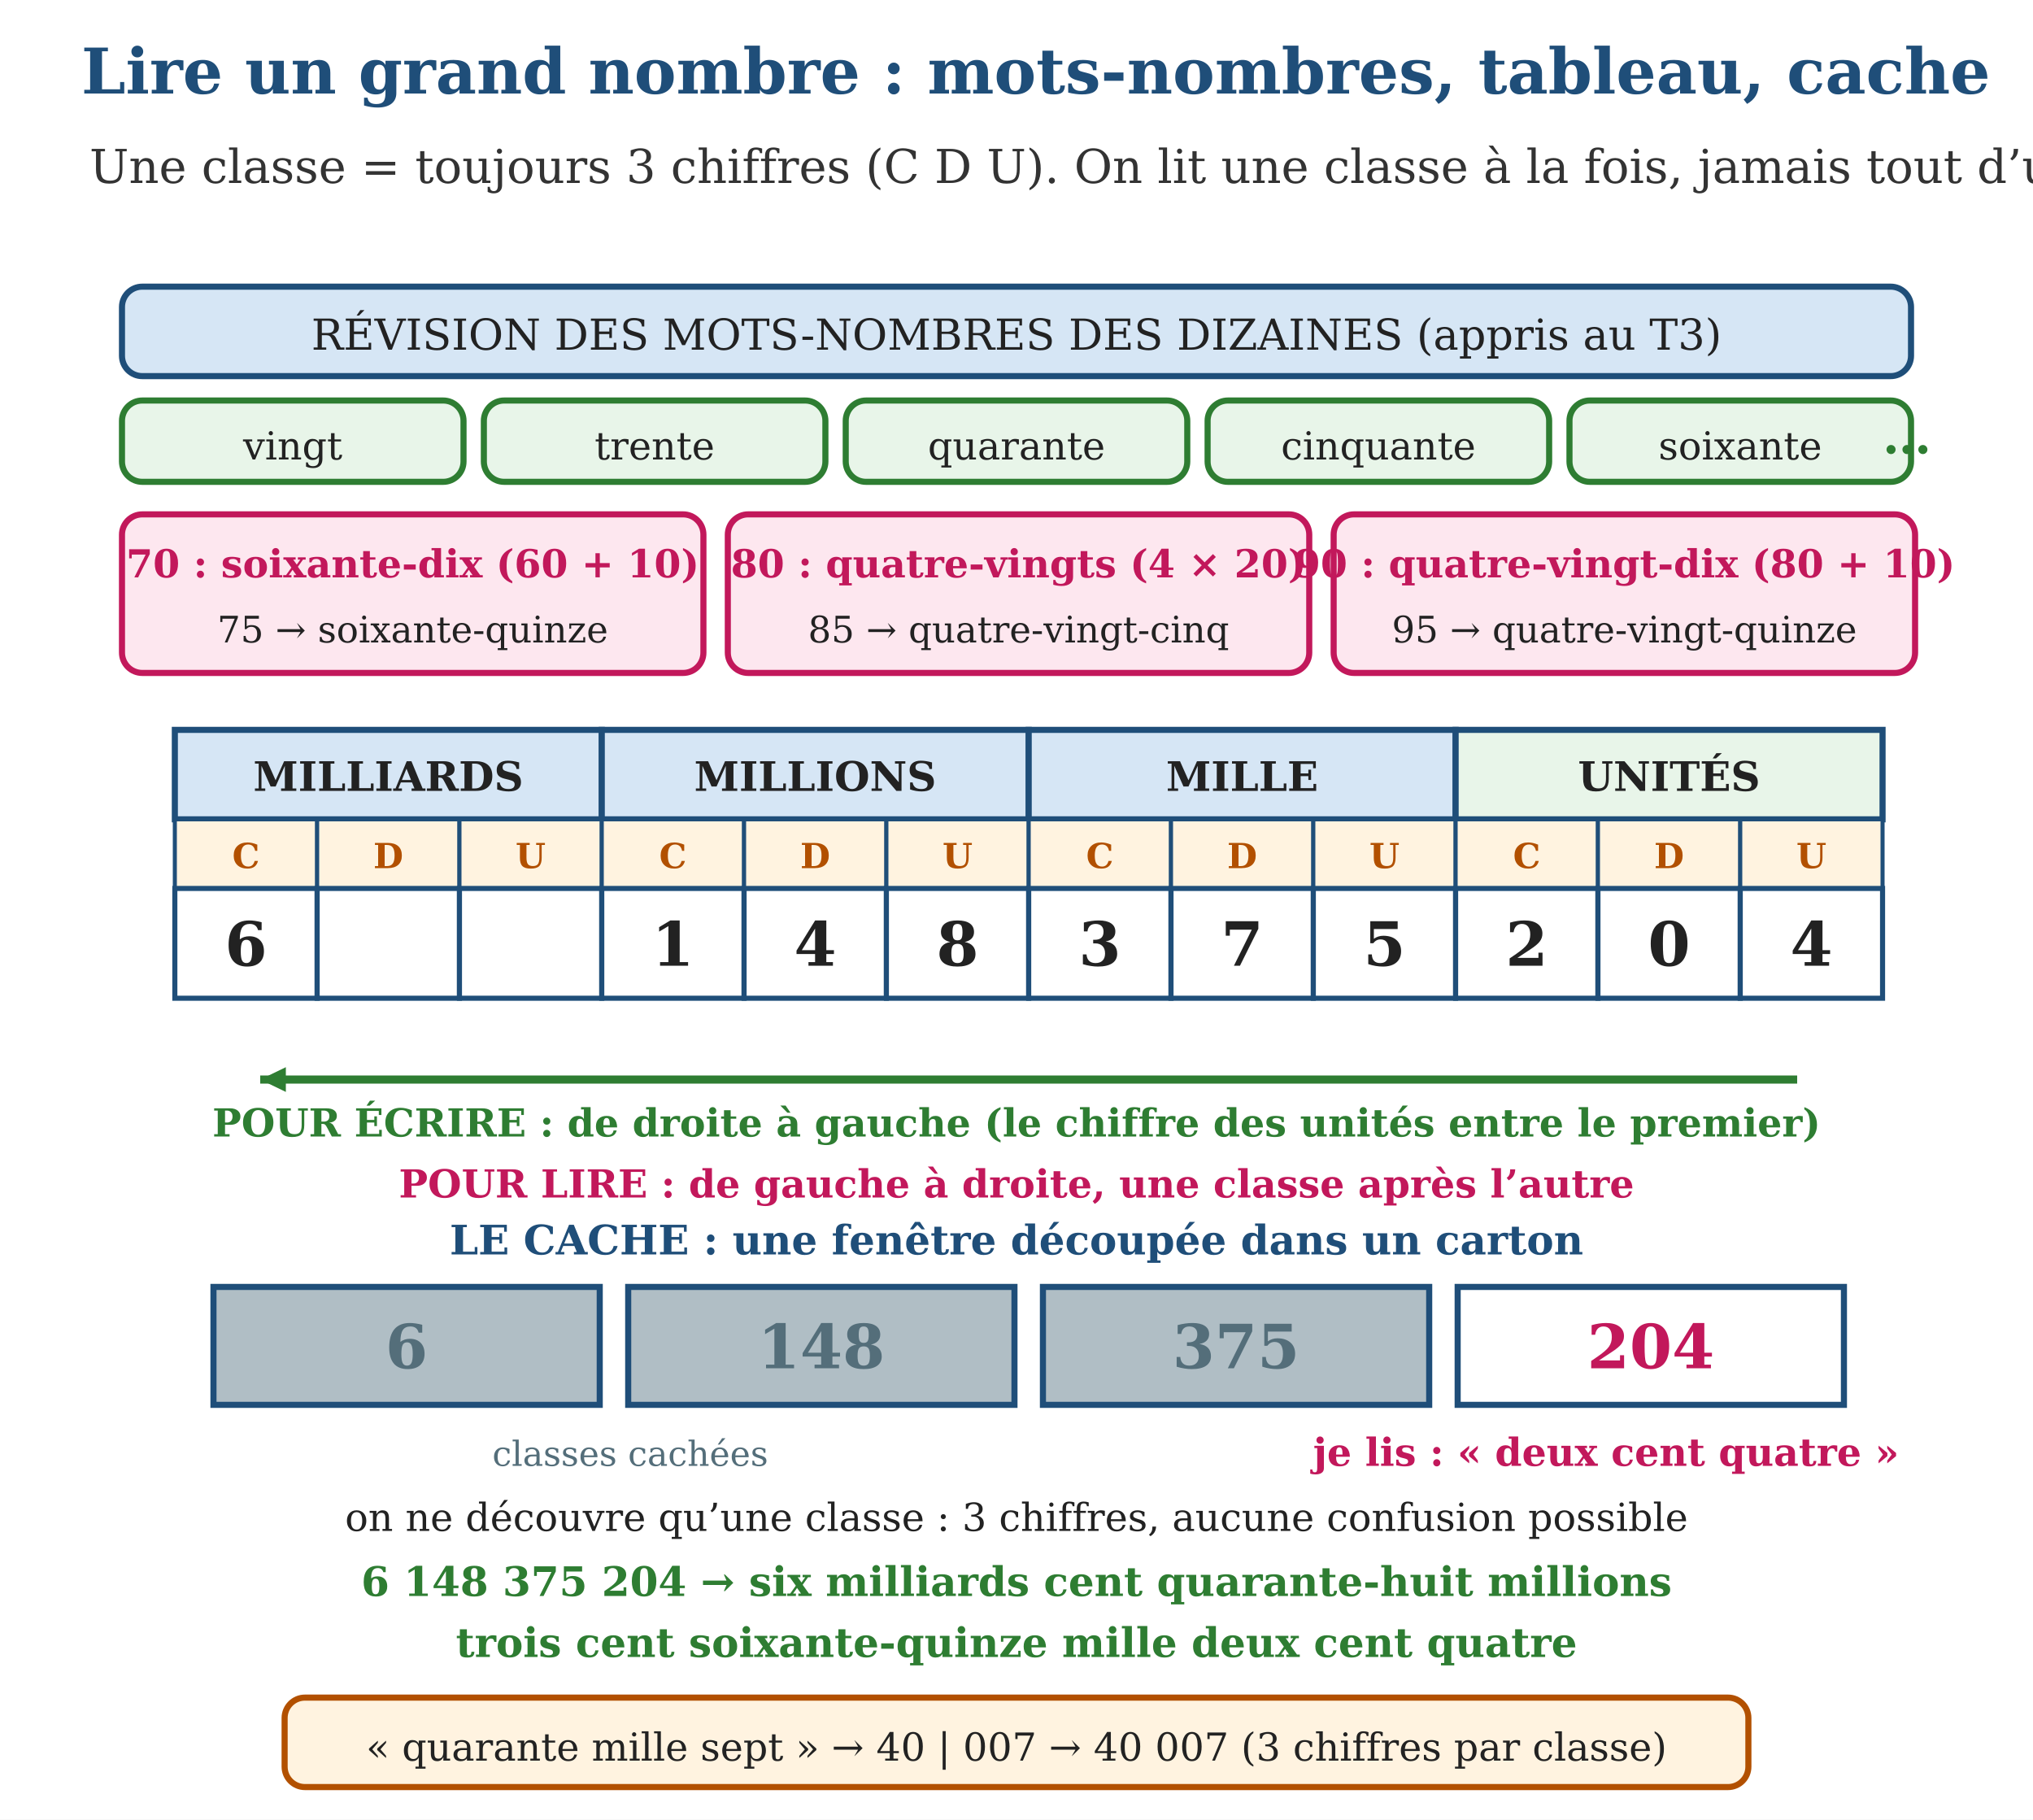
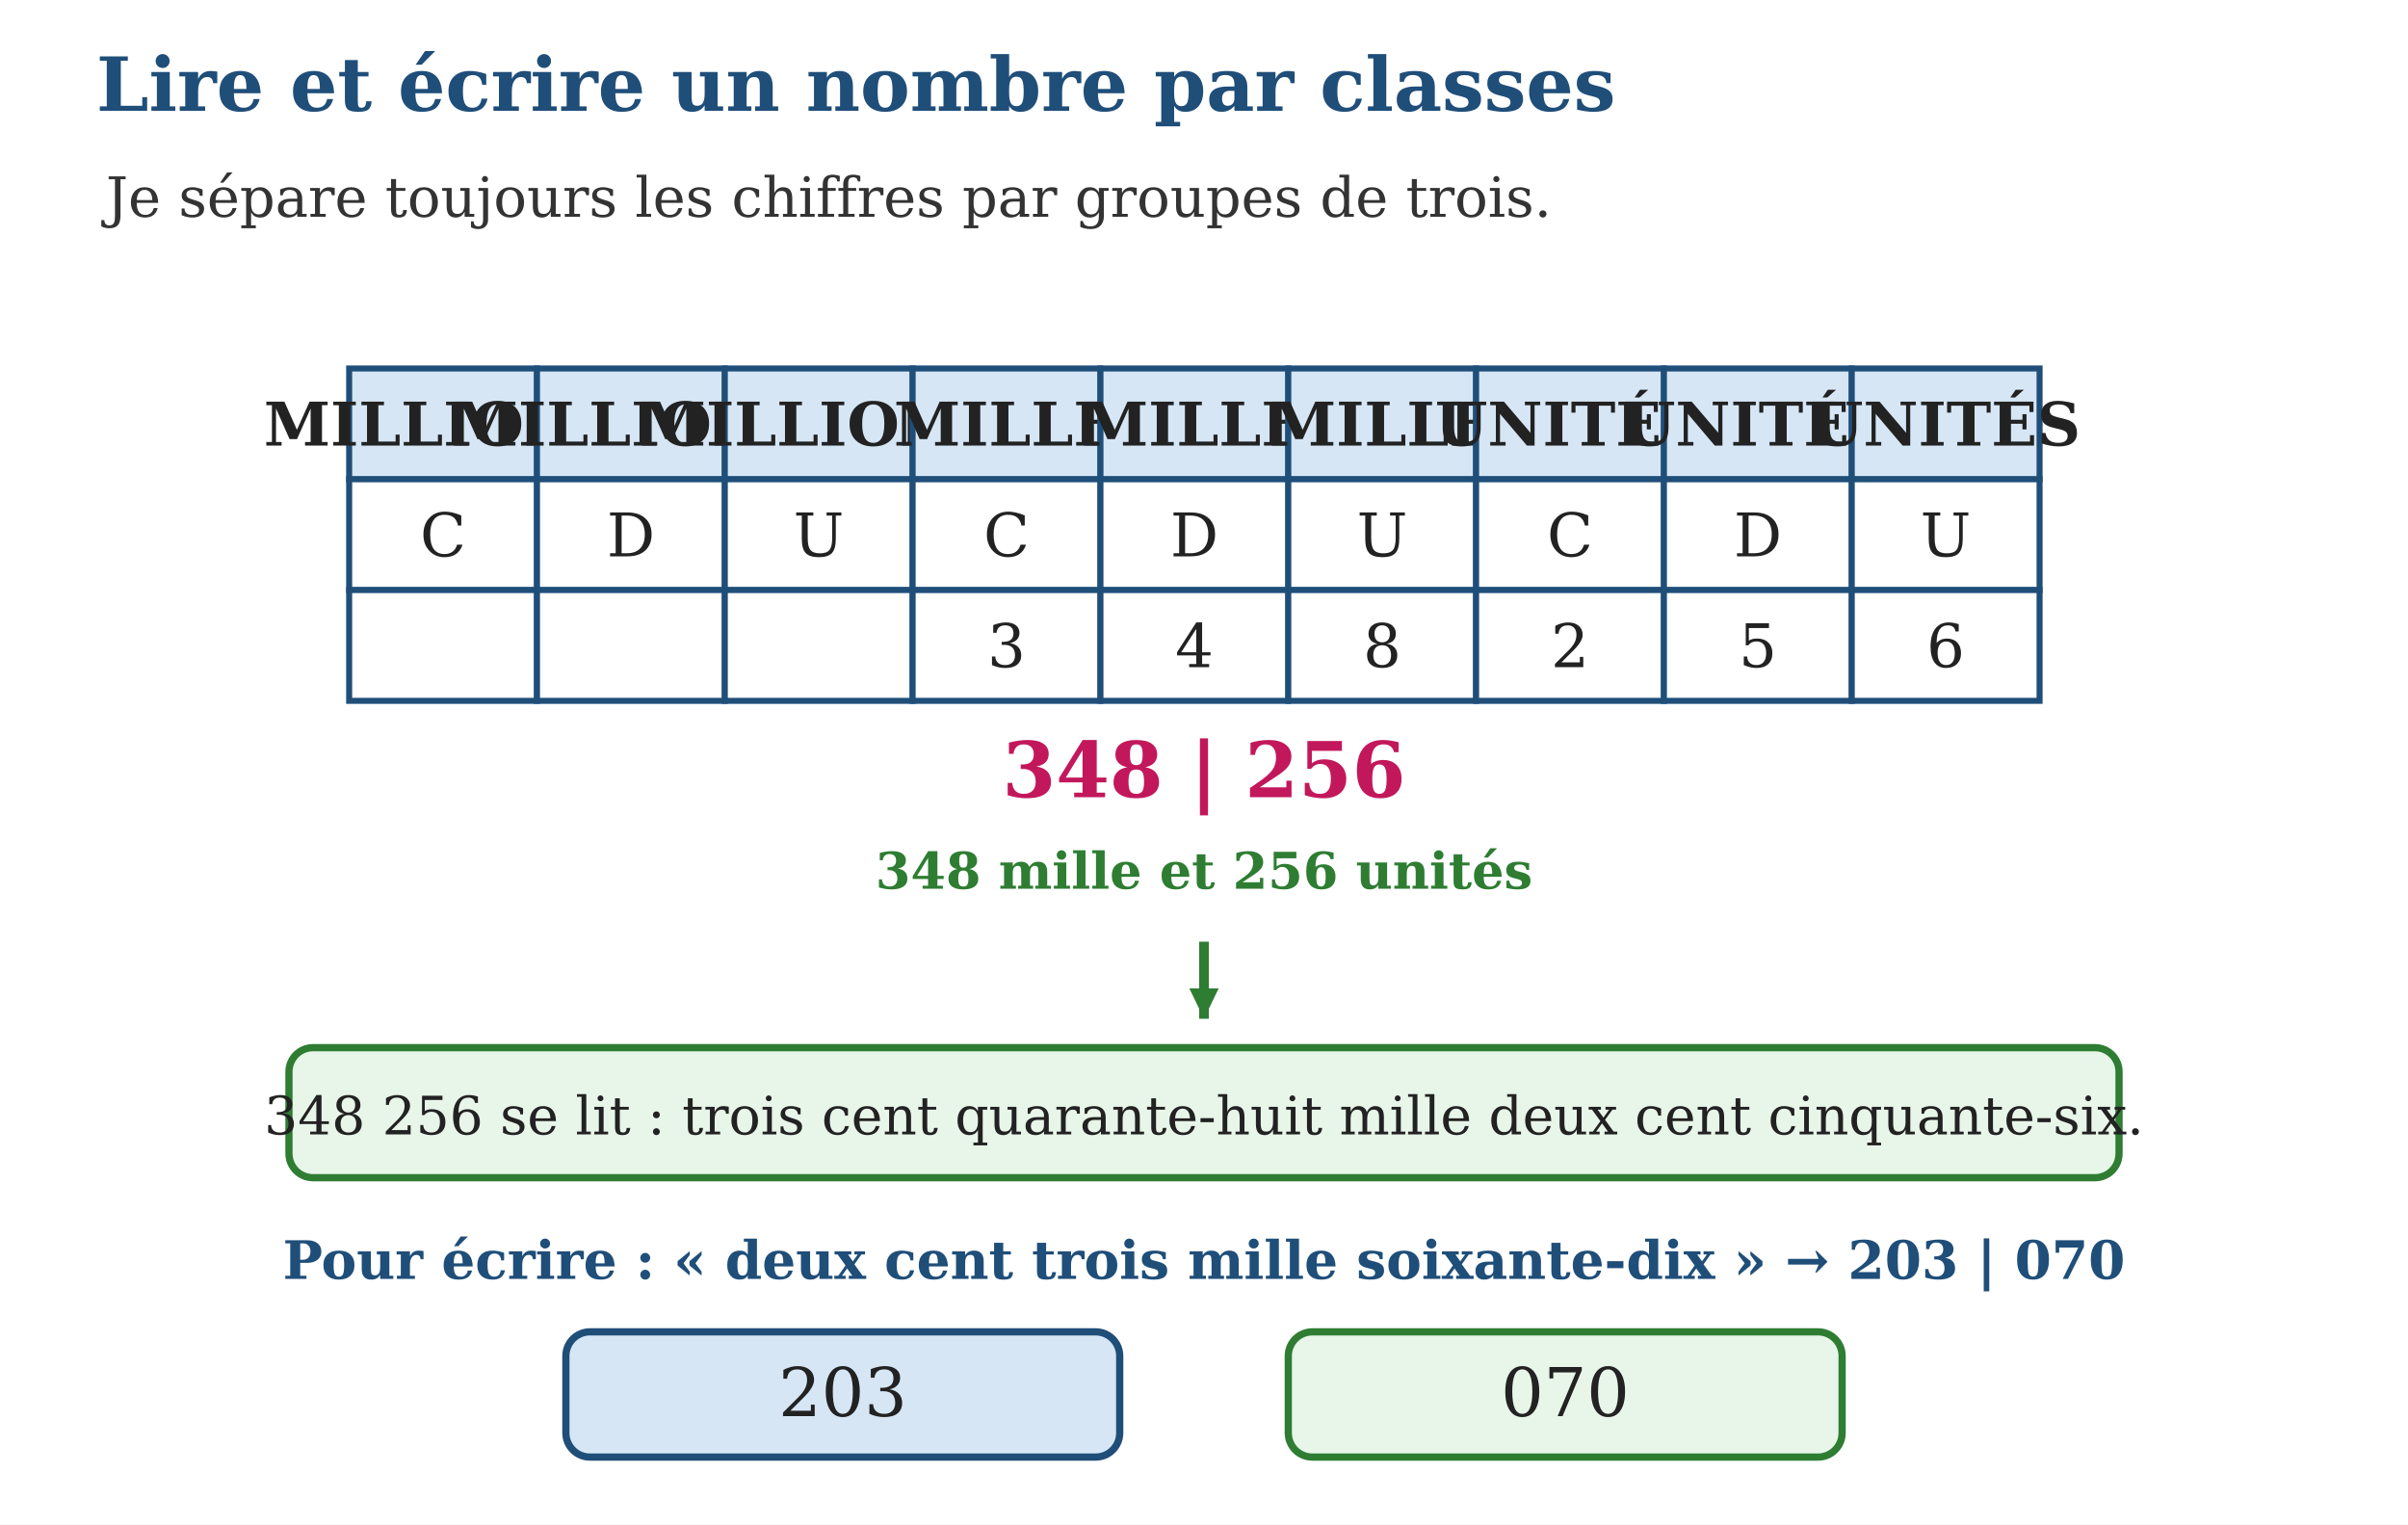
- <svg xmlns="http://www.w3.org/2000/svg" width="1000" height="895">
+ <svg xmlns="http://www.w3.org/2000/svg" width="1000" height="633">
  <rect width="100%" height="100%" fill="white" />
-   <text x="40" y="46" font-family="DejaVu Serif" font-size="31" font-weight="bold" fill="#1F4E79">Lire un grand nombre : mots-nombres, tableau, cache</text>
-   <text x="44" y="90" font-family="DejaVu Serif" font-size="23" fill="#333">Une classe = toujours 3 chiffres (C D U). On lit une classe à la fois, jamais tout d’un coup.</text>
-   <rect x="60" y="141" width="880" height="44" rx="10" fill="#D6E6F5" stroke="#1F4E79" stroke-width="3" />
-   <text x="500" y="172" font-family="DejaVu Serif" font-size="21" fill="#222" font-weight="normal" text-anchor="middle">RÉVISION DES MOTS-NOMBRES DES DIZAINES (appris au T3)</text>
-   <rect x="60" y="197" width="168" height="40" rx="10" fill="#E8F5E9" stroke="#2E7D32" stroke-width="3" />
-   <text x="144" y="226" font-family="DejaVu Serif" font-size="19" fill="#222" font-weight="normal" text-anchor="middle">vingt</text>
-   <rect x="238" y="197" width="168" height="40" rx="10" fill="#E8F5E9" stroke="#2E7D32" stroke-width="3" />
-   <text x="322" y="226" font-family="DejaVu Serif" font-size="19" fill="#222" font-weight="normal" text-anchor="middle">trente</text>
-   <rect x="416" y="197" width="168" height="40" rx="10" fill="#E8F5E9" stroke="#2E7D32" stroke-width="3" />
-   <text x="500" y="226" font-family="DejaVu Serif" font-size="19" fill="#222" font-weight="normal" text-anchor="middle">quarante</text>
-   <rect x="594" y="197" width="168" height="40" rx="10" fill="#E8F5E9" stroke="#2E7D32" stroke-width="3" />
-   <text x="678" y="226" font-family="DejaVu Serif" font-size="19" fill="#222" font-weight="normal" text-anchor="middle">cinquante</text>
-   <rect x="772" y="197" width="168" height="40" rx="10" fill="#E8F5E9" stroke="#2E7D32" stroke-width="3" />
-   <text x="856" y="226" font-family="DejaVu Serif" font-size="19" fill="#222" font-weight="normal" text-anchor="middle">soixante</text>
-   <text x="938" y="223" font-family="DejaVu Serif" font-size="24" fill="#2E7D32" font-weight="bold" text-anchor="middle">…</text>
-   <rect x="60" y="253" width="286" height="78" rx="10" fill="#FDE7EF" stroke="#C2185B" stroke-width="3" />
-   <text x="203" y="284" font-family="DejaVu Serif" font-size="19" fill="#C2185B" font-weight="bold" text-anchor="middle">70 : soixante-dix (60 + 10)</text>
-   <text x="203" y="316" font-family="DejaVu Serif" font-size="18" fill="#222" font-weight="normal" text-anchor="middle">75 → soixante-quinze</text>
-   <rect x="358" y="253" width="286" height="78" rx="10" fill="#FDE7EF" stroke="#C2185B" stroke-width="3" />
-   <text x="501" y="284" font-family="DejaVu Serif" font-size="19" fill="#C2185B" font-weight="bold" text-anchor="middle">80 : quatre-vingts (4 × 20)</text>
-   <text x="501" y="316" font-family="DejaVu Serif" font-size="18" fill="#222" font-weight="normal" text-anchor="middle">85 → quatre-vingt-cinq</text>
-   <rect x="656" y="253" width="286" height="78" rx="10" fill="#FDE7EF" stroke="#C2185B" stroke-width="3" />
-   <text x="799" y="284" font-family="DejaVu Serif" font-size="19" fill="#C2185B" font-weight="bold" text-anchor="middle">90 : quatre-vingt-dix (80 + 10)</text>
-   <text x="799" y="316" font-family="DejaVu Serif" font-size="18" fill="#222" font-weight="normal" text-anchor="middle">95 → quatre-vingt-quinze</text>
-   <rect x="86" y="359" width="210" height="44" fill="#D6E6F5" stroke="#1F4E79" stroke-width="3" />
-   <text x="191" y="389" font-family="DejaVu Serif" font-size="20" fill="#222" font-weight="bold" text-anchor="middle">MILLIARDS</text>
-   <rect x="296" y="359" width="210" height="44" fill="#D6E6F5" stroke="#1F4E79" stroke-width="3" />
-   <text x="401" y="389" font-family="DejaVu Serif" font-size="20" fill="#222" font-weight="bold" text-anchor="middle">MILLIONS</text>
-   <rect x="506" y="359" width="210" height="44" fill="#D6E6F5" stroke="#1F4E79" stroke-width="3" />
-   <text x="611" y="389" font-family="DejaVu Serif" font-size="20" fill="#222" font-weight="bold" text-anchor="middle">MILLE</text>
-   <rect x="716" y="359" width="210" height="44" fill="#E8F5E9" stroke="#1F4E79" stroke-width="3" />
-   <text x="821" y="389" font-family="DejaVu Serif" font-size="20" fill="#222" font-weight="bold" text-anchor="middle">UNITÉS</text>
-   <rect x="86" y="403" width="70" height="34" fill="#FFF3E0" stroke="#1F4E79" stroke-width="2" />
-   <text x="121" y="427" font-family="DejaVu Serif" font-size="17" fill="#B25000" font-weight="bold" text-anchor="middle">C</text>
-   <rect x="86" y="437" width="70" height="54" fill="white" stroke="#1F4E79" stroke-width="2.5" />
-   <text x="121" y="475" font-family="DejaVu Serif" font-size="30" fill="#222" font-weight="bold" text-anchor="middle">6</text>
-   <rect x="156" y="403" width="70" height="34" fill="#FFF3E0" stroke="#1F4E79" stroke-width="2" />
-   <text x="191" y="427" font-family="DejaVu Serif" font-size="17" fill="#B25000" font-weight="bold" text-anchor="middle">D</text>
-   <rect x="156" y="437" width="70" height="54" fill="white" stroke="#1F4E79" stroke-width="2.5" />
-   <rect x="226" y="403" width="70" height="34" fill="#FFF3E0" stroke="#1F4E79" stroke-width="2" />
-   <text x="261" y="427" font-family="DejaVu Serif" font-size="17" fill="#B25000" font-weight="bold" text-anchor="middle">U</text>
-   <rect x="226" y="437" width="70" height="54" fill="white" stroke="#1F4E79" stroke-width="2.5" />
-   <rect x="296" y="403" width="70" height="34" fill="#FFF3E0" stroke="#1F4E79" stroke-width="2" />
-   <text x="331" y="427" font-family="DejaVu Serif" font-size="17" fill="#B25000" font-weight="bold" text-anchor="middle">C</text>
-   <rect x="296" y="437" width="70" height="54" fill="white" stroke="#1F4E79" stroke-width="2.5" />
-   <text x="331" y="475" font-family="DejaVu Serif" font-size="30" fill="#222" font-weight="bold" text-anchor="middle">1</text>
-   <rect x="366" y="403" width="70" height="34" fill="#FFF3E0" stroke="#1F4E79" stroke-width="2" />
-   <text x="401" y="427" font-family="DejaVu Serif" font-size="17" fill="#B25000" font-weight="bold" text-anchor="middle">D</text>
-   <rect x="366" y="437" width="70" height="54" fill="white" stroke="#1F4E79" stroke-width="2.5" />
-   <text x="401" y="475" font-family="DejaVu Serif" font-size="30" fill="#222" font-weight="bold" text-anchor="middle">4</text>
-   <rect x="436" y="403" width="70" height="34" fill="#FFF3E0" stroke="#1F4E79" stroke-width="2" />
-   <text x="471" y="427" font-family="DejaVu Serif" font-size="17" fill="#B25000" font-weight="bold" text-anchor="middle">U</text>
-   <rect x="436" y="437" width="70" height="54" fill="white" stroke="#1F4E79" stroke-width="2.5" />
-   <text x="471" y="475" font-family="DejaVu Serif" font-size="30" fill="#222" font-weight="bold" text-anchor="middle">8</text>
-   <rect x="506" y="403" width="70" height="34" fill="#FFF3E0" stroke="#1F4E79" stroke-width="2" />
-   <text x="541" y="427" font-family="DejaVu Serif" font-size="17" fill="#B25000" font-weight="bold" text-anchor="middle">C</text>
-   <rect x="506" y="437" width="70" height="54" fill="white" stroke="#1F4E79" stroke-width="2.5" />
-   <text x="541" y="475" font-family="DejaVu Serif" font-size="30" fill="#222" font-weight="bold" text-anchor="middle">3</text>
-   <rect x="576" y="403" width="70" height="34" fill="#FFF3E0" stroke="#1F4E79" stroke-width="2" />
-   <text x="611" y="427" font-family="DejaVu Serif" font-size="17" fill="#B25000" font-weight="bold" text-anchor="middle">D</text>
-   <rect x="576" y="437" width="70" height="54" fill="white" stroke="#1F4E79" stroke-width="2.5" />
-   <text x="611" y="475" font-family="DejaVu Serif" font-size="30" fill="#222" font-weight="bold" text-anchor="middle">7</text>
-   <rect x="646" y="403" width="70" height="34" fill="#FFF3E0" stroke="#1F4E79" stroke-width="2" />
-   <text x="681" y="427" font-family="DejaVu Serif" font-size="17" fill="#B25000" font-weight="bold" text-anchor="middle">U</text>
-   <rect x="646" y="437" width="70" height="54" fill="white" stroke="#1F4E79" stroke-width="2.5" />
-   <text x="681" y="475" font-family="DejaVu Serif" font-size="30" fill="#222" font-weight="bold" text-anchor="middle">5</text>
-   <rect x="716" y="403" width="70" height="34" fill="#FFF3E0" stroke="#1F4E79" stroke-width="2" />
-   <text x="751" y="427" font-family="DejaVu Serif" font-size="17" fill="#B25000" font-weight="bold" text-anchor="middle">C</text>
-   <rect x="716" y="437" width="70" height="54" fill="white" stroke="#1F4E79" stroke-width="2.5" />
-   <text x="751" y="475" font-family="DejaVu Serif" font-size="30" fill="#222" font-weight="bold" text-anchor="middle">2</text>
-   <rect x="786" y="403" width="70" height="34" fill="#FFF3E0" stroke="#1F4E79" stroke-width="2" />
-   <text x="821" y="427" font-family="DejaVu Serif" font-size="17" fill="#B25000" font-weight="bold" text-anchor="middle">D</text>
-   <rect x="786" y="437" width="70" height="54" fill="white" stroke="#1F4E79" stroke-width="2.5" />
-   <text x="821" y="475" font-family="DejaVu Serif" font-size="30" fill="#222" font-weight="bold" text-anchor="middle">0</text>
-   <rect x="856" y="403" width="70" height="34" fill="#FFF3E0" stroke="#1F4E79" stroke-width="2" />
-   <text x="891" y="427" font-family="DejaVu Serif" font-size="17" fill="#B25000" font-weight="bold" text-anchor="middle">U</text>
-   <rect x="856" y="437" width="70" height="54" fill="white" stroke="#1F4E79" stroke-width="2.5" />
-   <text x="891" y="475" font-family="DejaVu Serif" font-size="30" fill="#222" font-weight="bold" text-anchor="middle">4</text>
-   <line x1="884" y1="531" x2="128" y2="531" stroke="#2E7D32" stroke-width="4" />
-   <polygon points="128,531 140.606,524.91 140.606,537.09" fill="#2E7D32" />
-   <text x="500" y="559" font-family="DejaVu Serif" font-size="19" fill="#2E7D32" font-weight="bold" text-anchor="middle">POUR ÉCRIRE : de droite à gauche (le chiffre des unités entre le premier)</text>
-   <text x="500" y="589" font-family="DejaVu Serif" font-size="19" fill="#C2185B" font-weight="bold" text-anchor="middle">POUR LIRE : de gauche à droite, une classe après l’autre</text>
-   <text x="500" y="617" font-family="DejaVu Serif" font-size="20" fill="#1F4E79" font-weight="bold" text-anchor="middle">LE CACHE : une fenêtre découpée dans un carton</text>
-   <rect x="105" y="633" width="190" height="58" fill="#B0BEC5" stroke="#1F4E79" stroke-width="3" />
-   <text x="200" y="673" font-family="DejaVu Serif" font-size="30" fill="#546E7A" font-weight="bold" text-anchor="middle">6</text>
-   <rect x="309" y="633" width="190" height="58" fill="#B0BEC5" stroke="#1F4E79" stroke-width="3" />
-   <text x="404" y="673" font-family="DejaVu Serif" font-size="30" fill="#546E7A" font-weight="bold" text-anchor="middle">148</text>
-   <rect x="513" y="633" width="190" height="58" fill="#B0BEC5" stroke="#1F4E79" stroke-width="3" />
-   <text x="608" y="673" font-family="DejaVu Serif" font-size="30" fill="#546E7A" font-weight="bold" text-anchor="middle">375</text>
-   <rect x="717" y="633" width="190" height="58" fill="white" stroke="#1F4E79" stroke-width="3" />
-   <text x="812" y="673" font-family="DejaVu Serif" font-size="30" fill="#C2185B" font-weight="bold" text-anchor="middle">204</text>
-   <text x="310" y="721" font-family="DejaVu Serif" font-size="17" fill="#546E7A" font-weight="normal" text-anchor="middle">classes cachées</text>
-   <text x="790" y="721" font-family="DejaVu Serif" font-size="19" fill="#C2185B" font-weight="bold" text-anchor="middle">je lis : « deux cent quatre »</text>
-   <text x="500" y="753" font-family="DejaVu Serif" font-size="19" fill="#222" font-weight="normal" text-anchor="middle">on ne découvre qu’une classe : 3 chiffres, aucune confusion possible</text>
-   <text x="500" y="785" font-family="DejaVu Serif" font-size="20" fill="#2E7D32" font-weight="bold" text-anchor="middle">6 148 375 204 → six milliards cent quarante-huit millions</text>
-   <text x="500" y="815" font-family="DejaVu Serif" font-size="20" fill="#2E7D32" font-weight="bold" text-anchor="middle">trois cent soixante-quinze mille deux cent quatre</text>
-   <rect x="140" y="835" width="720" height="44" rx="10" fill="#FFF3E0" stroke="#B25000" stroke-width="3" />
-   <text x="500" y="866" font-family="DejaVu Serif" font-size="19" fill="#222" font-weight="normal" text-anchor="middle">« quarante mille sept » → 40 | 007 → 40 007 (3 chiffres par classe)</text>
+   <text x="40" y="46" font-family="DejaVu Serif" font-size="31" font-weight="bold" fill="#1F4E79">Lire et écrire un nombre par classes</text>
+   <text x="44" y="90" font-family="DejaVu Serif" font-size="23" fill="#333">Je sépare toujours les chiffres par groupes de trois.</text>
+   <rect x="145" y="153" width="78" height="46" fill="#D6E6F5" stroke="#1F4E79" stroke-width="2.5" />
+   <text x="184" y="185" font-family="DejaVu Serif" font-size="25" fill="#222" font-weight="bold" text-anchor="middle">MILLIONS</text>
+   <rect x="223" y="153" width="78" height="46" fill="#D6E6F5" stroke="#1F4E79" stroke-width="2.5" />
+   <text x="262" y="185" font-family="DejaVu Serif" font-size="25" fill="#222" font-weight="bold" text-anchor="middle">MILLIONS</text>
+   <rect x="301" y="153" width="78" height="46" fill="#D6E6F5" stroke="#1F4E79" stroke-width="2.5" />
+   <text x="340" y="185" font-family="DejaVu Serif" font-size="25" fill="#222" font-weight="bold" text-anchor="middle">MILLIONS</text>
+   <rect x="379" y="153" width="78" height="46" fill="#D6E6F5" stroke="#1F4E79" stroke-width="2.5" />
+   <text x="418" y="185" font-family="DejaVu Serif" font-size="25" fill="#222" font-weight="bold" text-anchor="middle">MILLE</text>
+   <rect x="457" y="153" width="78" height="46" fill="#D6E6F5" stroke="#1F4E79" stroke-width="2.5" />
+   <text x="496" y="185" font-family="DejaVu Serif" font-size="25" fill="#222" font-weight="bold" text-anchor="middle">MILLE</text>
+   <rect x="535" y="153" width="78" height="46" fill="#D6E6F5" stroke="#1F4E79" stroke-width="2.5" />
+   <text x="574" y="185" font-family="DejaVu Serif" font-size="25" fill="#222" font-weight="bold" text-anchor="middle">MILLE</text>
+   <rect x="613" y="153" width="78" height="46" fill="#D6E6F5" stroke="#1F4E79" stroke-width="2.5" />
+   <text x="652" y="185" font-family="DejaVu Serif" font-size="25" fill="#222" font-weight="bold" text-anchor="middle">UNITÉS</text>
+   <rect x="691" y="153" width="78" height="46" fill="#D6E6F5" stroke="#1F4E79" stroke-width="2.5" />
+   <text x="730" y="185" font-family="DejaVu Serif" font-size="25" fill="#222" font-weight="bold" text-anchor="middle">UNITÉS</text>
+   <rect x="769" y="153" width="78" height="46" fill="#D6E6F5" stroke="#1F4E79" stroke-width="2.5" />
+   <text x="808" y="185" font-family="DejaVu Serif" font-size="25" fill="#222" font-weight="bold" text-anchor="middle">UNITÉS</text>
+   <rect x="145" y="199" width="78" height="46" fill="white" stroke="#1F4E79" stroke-width="2.5" />
+   <text x="184" y="231" font-family="DejaVu Serif" font-size="25" fill="#222" font-weight="normal" text-anchor="middle">C</text>
+   <rect x="223" y="199" width="78" height="46" fill="white" stroke="#1F4E79" stroke-width="2.5" />
+   <text x="262" y="231" font-family="DejaVu Serif" font-size="25" fill="#222" font-weight="normal" text-anchor="middle">D</text>
+   <rect x="301" y="199" width="78" height="46" fill="white" stroke="#1F4E79" stroke-width="2.5" />
+   <text x="340" y="231" font-family="DejaVu Serif" font-size="25" fill="#222" font-weight="normal" text-anchor="middle">U</text>
+   <rect x="379" y="199" width="78" height="46" fill="white" stroke="#1F4E79" stroke-width="2.5" />
+   <text x="418" y="231" font-family="DejaVu Serif" font-size="25" fill="#222" font-weight="normal" text-anchor="middle">C</text>
+   <rect x="457" y="199" width="78" height="46" fill="white" stroke="#1F4E79" stroke-width="2.5" />
+   <text x="496" y="231" font-family="DejaVu Serif" font-size="25" fill="#222" font-weight="normal" text-anchor="middle">D</text>
+   <rect x="535" y="199" width="78" height="46" fill="white" stroke="#1F4E79" stroke-width="2.5" />
+   <text x="574" y="231" font-family="DejaVu Serif" font-size="25" fill="#222" font-weight="normal" text-anchor="middle">U</text>
+   <rect x="613" y="199" width="78" height="46" fill="white" stroke="#1F4E79" stroke-width="2.5" />
+   <text x="652" y="231" font-family="DejaVu Serif" font-size="25" fill="#222" font-weight="normal" text-anchor="middle">C</text>
+   <rect x="691" y="199" width="78" height="46" fill="white" stroke="#1F4E79" stroke-width="2.5" />
+   <text x="730" y="231" font-family="DejaVu Serif" font-size="25" fill="#222" font-weight="normal" text-anchor="middle">D</text>
+   <rect x="769" y="199" width="78" height="46" fill="white" stroke="#1F4E79" stroke-width="2.5" />
+   <text x="808" y="231" font-family="DejaVu Serif" font-size="25" fill="#222" font-weight="normal" text-anchor="middle">U</text>
+   <rect x="145" y="245" width="78" height="46" fill="white" stroke="#1F4E79" stroke-width="2.5" />
+   <text x="184" y="277" font-family="DejaVu Serif" font-size="25" fill="#222" font-weight="normal" text-anchor="middle" />
+   <rect x="223" y="245" width="78" height="46" fill="white" stroke="#1F4E79" stroke-width="2.5" />
+   <text x="262" y="277" font-family="DejaVu Serif" font-size="25" fill="#222" font-weight="normal" text-anchor="middle" />
+   <rect x="301" y="245" width="78" height="46" fill="white" stroke="#1F4E79" stroke-width="2.5" />
+   <text x="340" y="277" font-family="DejaVu Serif" font-size="25" fill="#222" font-weight="normal" text-anchor="middle" />
+   <rect x="379" y="245" width="78" height="46" fill="white" stroke="#1F4E79" stroke-width="2.5" />
+   <text x="418" y="277" font-family="DejaVu Serif" font-size="25" fill="#222" font-weight="normal" text-anchor="middle">3</text>
+   <rect x="457" y="245" width="78" height="46" fill="white" stroke="#1F4E79" stroke-width="2.5" />
+   <text x="496" y="277" font-family="DejaVu Serif" font-size="25" fill="#222" font-weight="normal" text-anchor="middle">4</text>
+   <rect x="535" y="245" width="78" height="46" fill="white" stroke="#1F4E79" stroke-width="2.5" />
+   <text x="574" y="277" font-family="DejaVu Serif" font-size="25" fill="#222" font-weight="normal" text-anchor="middle">8</text>
+   <rect x="613" y="245" width="78" height="46" fill="white" stroke="#1F4E79" stroke-width="2.5" />
+   <text x="652" y="277" font-family="DejaVu Serif" font-size="25" fill="#222" font-weight="normal" text-anchor="middle">2</text>
+   <rect x="691" y="245" width="78" height="46" fill="white" stroke="#1F4E79" stroke-width="2.5" />
+   <text x="730" y="277" font-family="DejaVu Serif" font-size="25" fill="#222" font-weight="normal" text-anchor="middle">5</text>
+   <rect x="769" y="245" width="78" height="46" fill="white" stroke="#1F4E79" stroke-width="2.5" />
+   <text x="808" y="277" font-family="DejaVu Serif" font-size="25" fill="#222" font-weight="normal" text-anchor="middle">6</text>
+   <text x="500" y="331" font-family="DejaVu Serif" font-size="32" fill="#C2185B" font-weight="bold" text-anchor="middle">348 | 256</text>
+   <text x="500" y="369" font-family="DejaVu Serif" font-size="21" fill="#2E7D32" font-weight="bold" text-anchor="middle">348 mille et 256 unités</text>
+   <line x1="500" y1="391" x2="500" y2="423" stroke="#2E7D32" stroke-width="4" />
+   <polygon points="500,423 493.91,410.394 506.09,410.394" fill="#2E7D32" />
+   <rect x="120" y="435" width="760" height="54" rx="10" fill="#E8F5E9" stroke="#2E7D32" stroke-width="3" />
+   <text x="500" y="471" font-family="DejaVu Serif" font-size="22" fill="#222" font-weight="normal" text-anchor="middle">348 256 se lit : trois cent quarante-huit mille deux cent cinquante-six.</text>
+   <text x="500" y="531" font-family="DejaVu Serif" font-size="22" fill="#1F4E79" font-weight="bold" text-anchor="middle">Pour écrire : « deux cent trois mille soixante-dix » → 203 | 070</text>
+   <rect x="235" y="553" width="230" height="52" rx="10" fill="#D6E6F5" stroke="#1F4E79" stroke-width="3" />
+   <text x="350" y="588" font-family="DejaVu Serif" font-size="28" fill="#222" font-weight="normal" text-anchor="middle">203</text>
+   <rect x="535" y="553" width="230" height="52" rx="10" fill="#E8F5E9" stroke="#2E7D32" stroke-width="3" />
+   <text x="650" y="588" font-family="DejaVu Serif" font-size="28" fill="#222" font-weight="normal" text-anchor="middle">070</text>
</svg>
